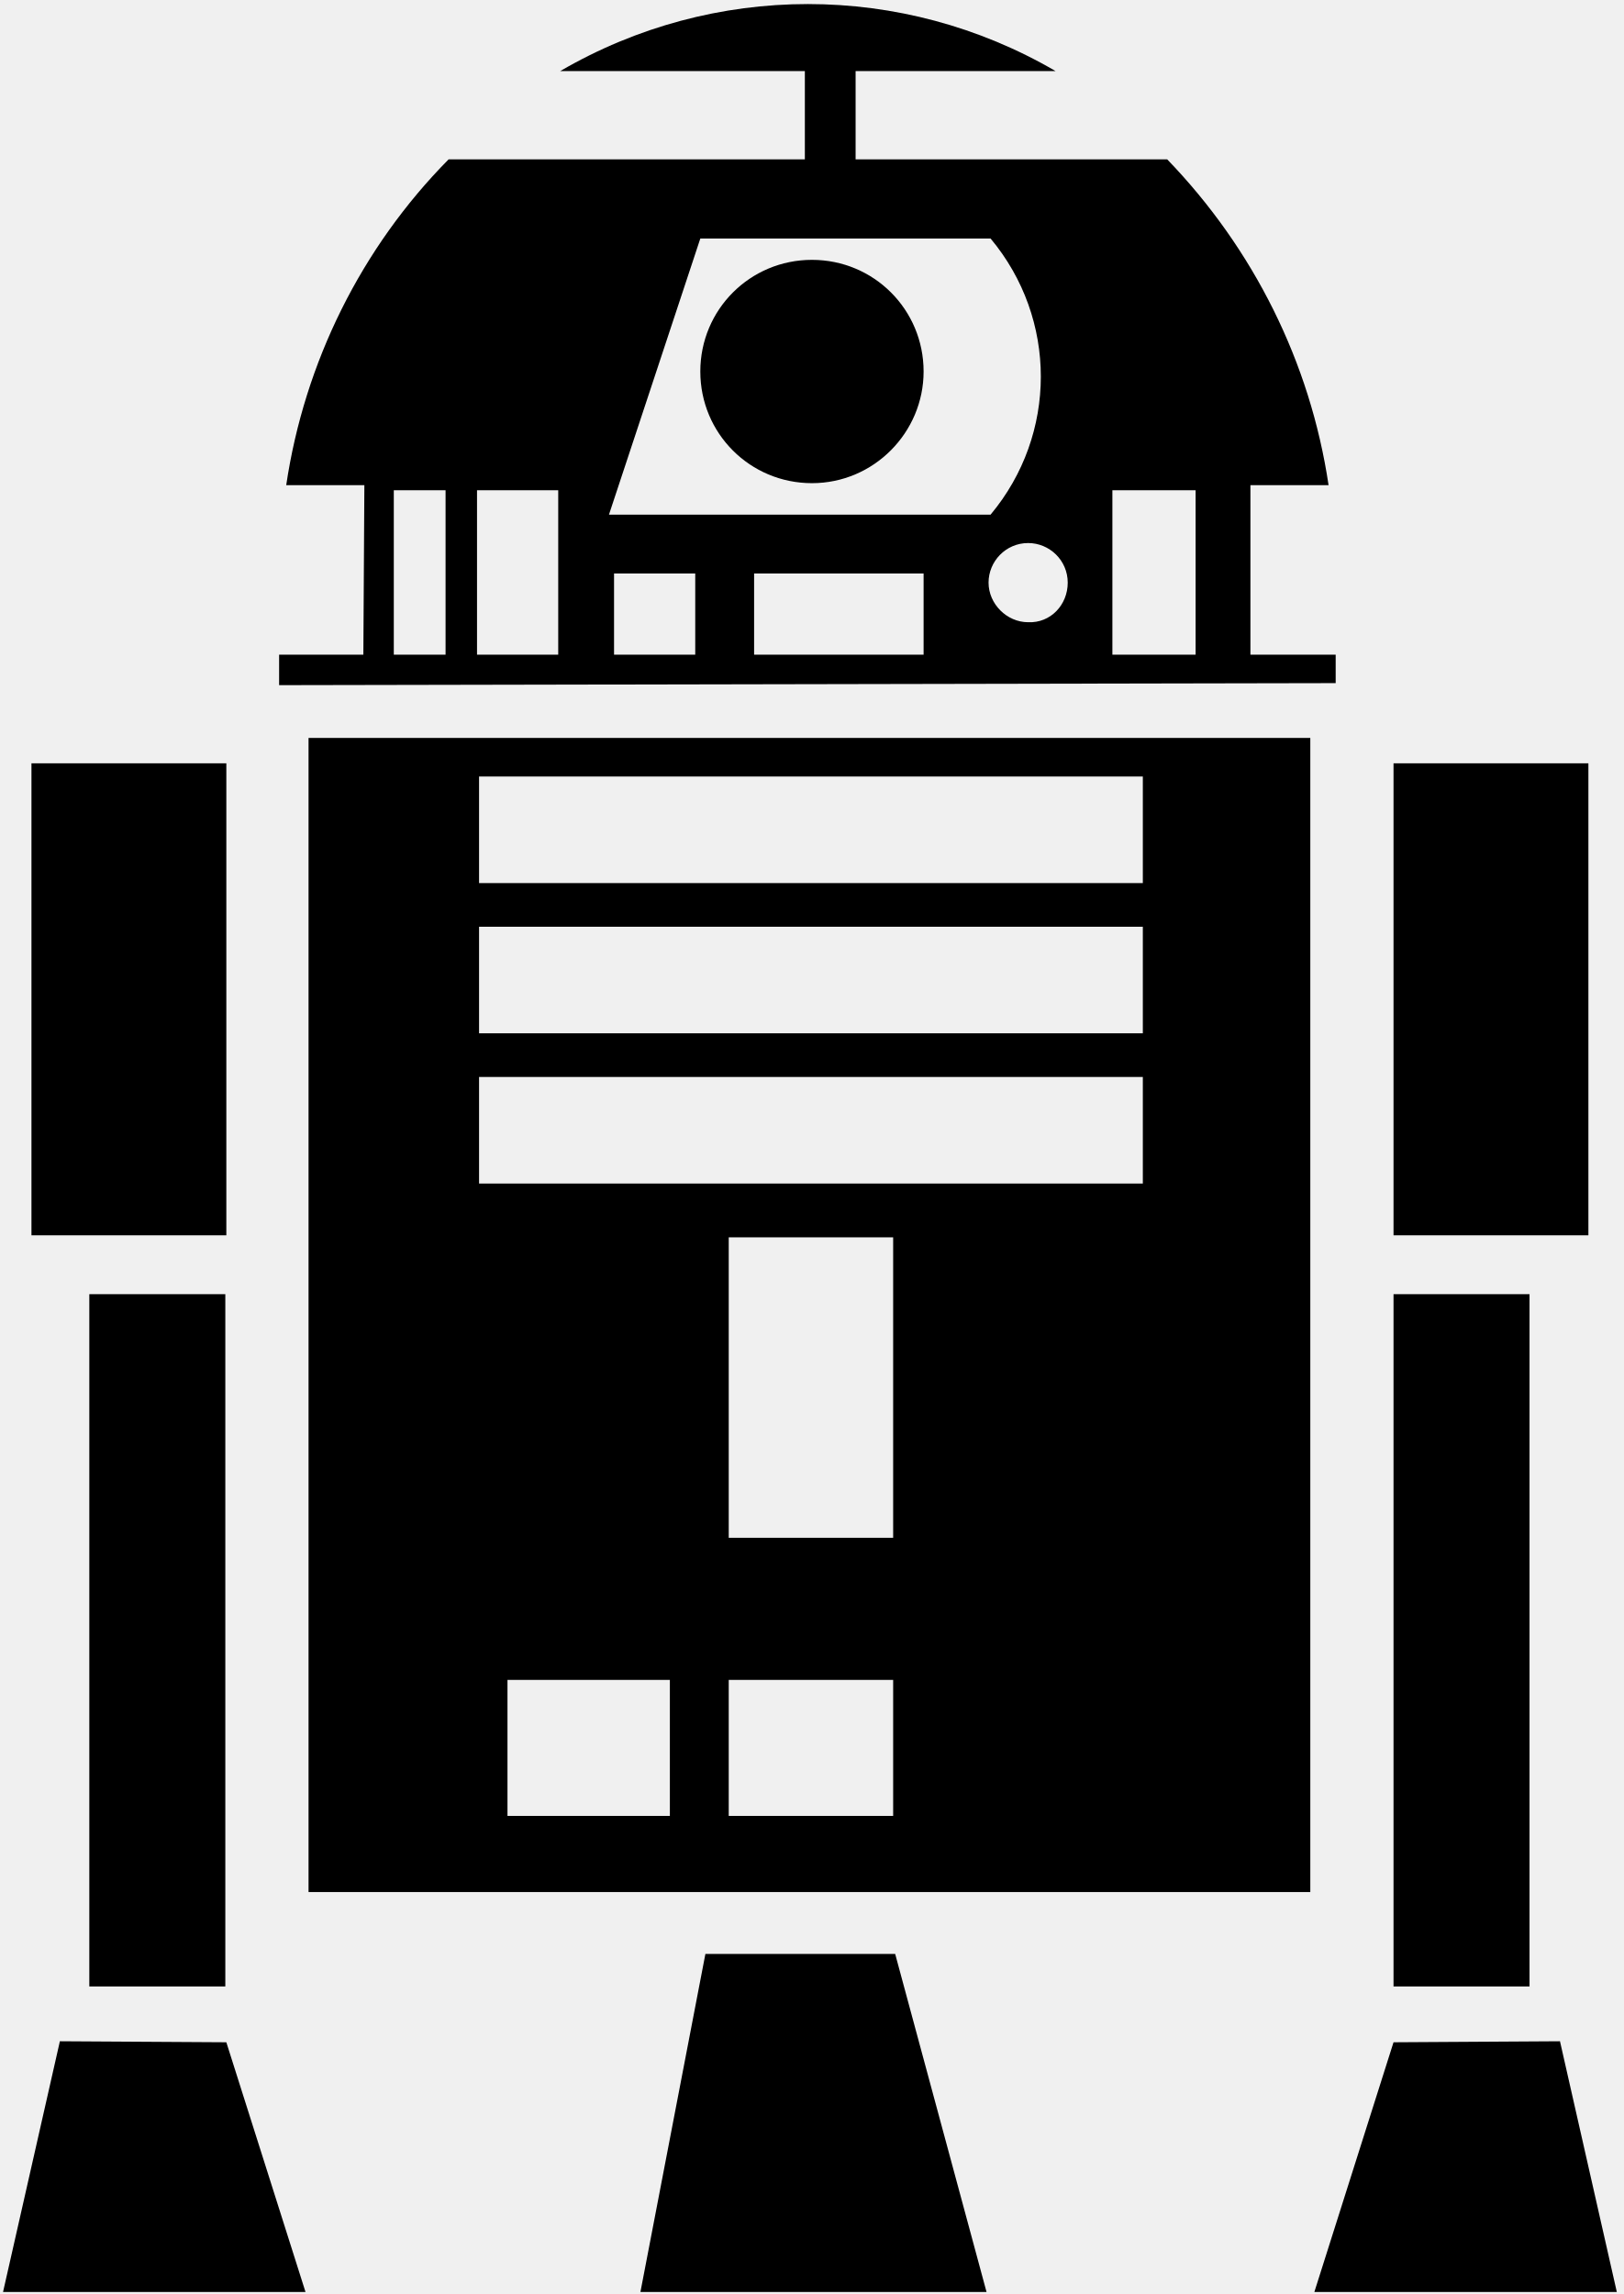
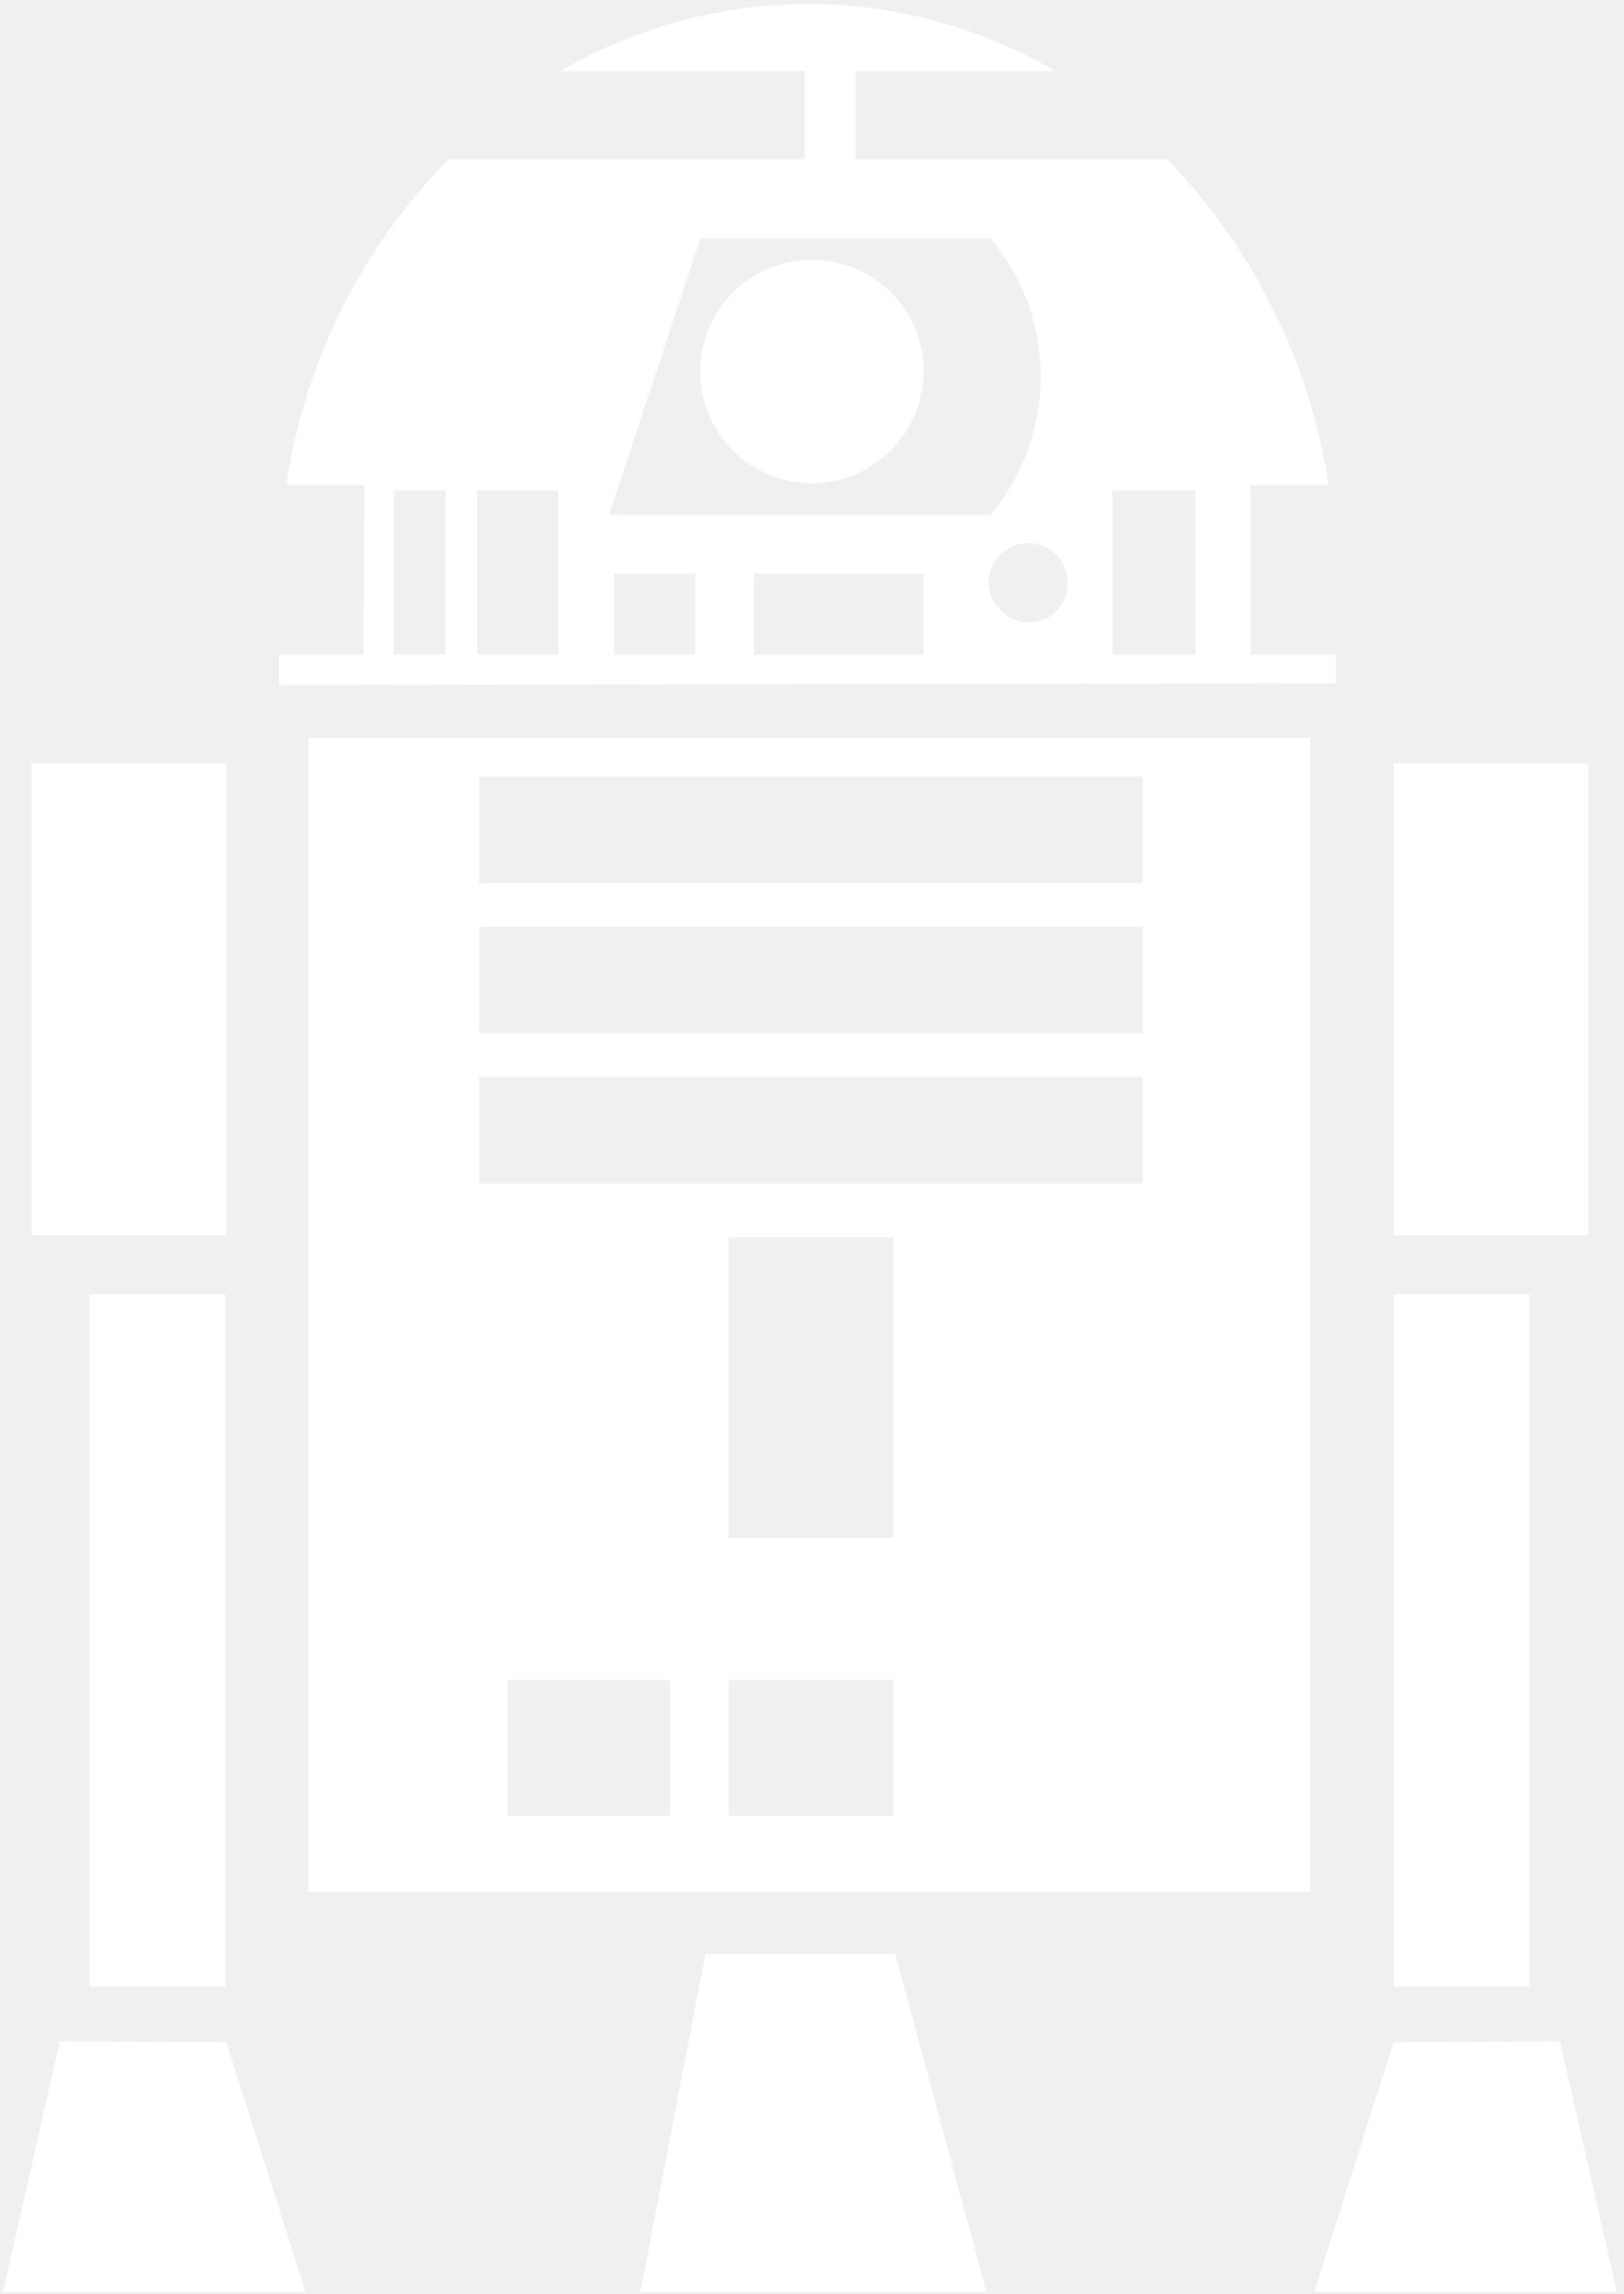
- <svg xmlns="http://www.w3.org/2000/svg" width="160" height="226" viewBox="0 0 160 226" fill="#000">
-   <path d="M153.7 201.1L159.3 225.8H129.5L137.3 201.2L153.7 201.1Z" fill="#000" />
-   <path d="M156.5 75.2H137.3V121.7H156.5V75.2Z" fill="#000" />
-   <path d="M150.7 127.5H137.3V195.7H150.7V127.5Z" fill="#000" />
-   <path d="M131.6 64.5V67.3L27.5 67.5V64.5H35.8L35.9 47.8H28.2C30 35.7 35.6 24.4 44.2 15.7H79.3V7H55.2C70.3 -1.8 88.9 -1.8 104 7H84.3V15.7H115C123.5 24.5 129.1 35.7 130.9 47.8H123.2V64.5H131.6ZM117.8 64.5V48.3H109.6V64.5H117.8ZM105.2 57.4C105.2 55.2 103.4 53.5 101.3 53.5C99.1 53.5 97.4 55.3 97.4 57.4C97.4 59.5 99.2 61.3 101.3 61.3C103.5 61.4 105.2 59.6 105.2 57.4ZM97.6 50.7C104.2 42.8 104.2 31.4 97.6 23.5H69L60 50.7H97.6ZM91 64.5V56.5H74.3V64.5H91ZM68.5 64.5V56.5H60.5V64.5H68.5ZM55 64.5V48.3H47V64.5H55ZM43.9 64.5V48.3H38.8V64.5H43.9Z" fill="#000" />
-   <path d="M129.1 72.7V186.4H30.4V72.7H129.1ZM112.6 116.6V106.1H47.2V116.6H112.6ZM112.6 101.8V91.3H47.2V101.8H112.6ZM112.6 87V76.5H47.2V87H112.6ZM88 178.9V165.5H71.8V178.9H88ZM88 151.5V121.9H71.8V151.5H88ZM66 178.9V165.5H50V178.9H66Z" fill="#000" />
-   <path d="M88.2 192.5L97.2 225.8H63.1L69.5 192.5H88.2Z" fill="#000" />
-   <path d="M80 25.6C86.1 25.6 91 30.5 91 36.6C91 42.6 86.1 47.6 80 47.6C73.9 47.6 69 42.7 69 36.6C69 30.5 73.9 25.6 80 25.6Z" fill="#000" />
-   <path d="M22.3 201.2L30.1 225.8H0.3L5.9 201.1L22.3 201.2Z" fill="#000" />
-   <path d="M22.2 127.5H8.8V195.7H22.2V127.5Z" fill="#000" />
-   <path d="M22.3 75.2H3.1V121.7H22.3V75.2Z" fill="#000" />
+ <svg xmlns="http://www.w3.org/2000/svg" width="160" height="226" viewBox="0 0 160 226" fill="#fff">
+   <path d="M153.7 201.1L159.3 225.8H129.5L137.3 201.2L153.7 201.1Z" fill="#fff" />
+   <path d="M156.5 75.2H137.3V121.7H156.5V75.2Z" fill="#fff" />
+   <path d="M150.7 127.5H137.3V195.7H150.7V127.5Z" fill="#fff" />
+   <path d="M131.6 64.5V67.3L27.5 67.5V64.5H35.8L35.9 47.8H28.2C30 35.7 35.6 24.4 44.2 15.7H79.3V7H55.2C70.3 -1.8 88.9 -1.8 104 7H84.3V15.7H115C123.5 24.5 129.1 35.7 130.9 47.8H123.2V64.5H131.6ZM117.8 64.5V48.3H109.6V64.5H117.8ZM105.2 57.4C105.2 55.2 103.4 53.5 101.3 53.5C99.1 53.5 97.4 55.3 97.4 57.4C97.4 59.5 99.2 61.3 101.3 61.3C103.5 61.4 105.2 59.6 105.2 57.4ZM97.6 50.7C104.2 42.8 104.2 31.4 97.6 23.5H69L60 50.7H97.6ZM91 64.5V56.5H74.3V64.5H91ZM68.5 64.5V56.5H60.5V64.5H68.5ZM55 64.5V48.3H47V64.5H55ZM43.9 64.5V48.3H38.8V64.5H43.9Z" fill="#fff" />
+   <path d="M129.1 72.7V186.4H30.4V72.7H129.1ZM112.6 116.6V106.1H47.2V116.6H112.6ZM112.6 101.8V91.3H47.2V101.8H112.6ZM112.6 87V76.5H47.2V87H112.6ZM88 178.9V165.5H71.8V178.9H88ZM88 151.5V121.9H71.8V151.5H88ZM66 178.9V165.5H50V178.9H66Z" fill="#fff" />
+   <path d="M88.2 192.5L97.2 225.8H63.1L69.5 192.5H88.2Z" fill="#fff" />
+   <path d="M80 25.6C86.1 25.6 91 30.5 91 36.6C91 42.6 86.1 47.6 80 47.6C73.9 47.6 69 42.7 69 36.6C69 30.5 73.9 25.6 80 25.6Z" fill="#fff" />
+   <path d="M22.3 201.2L30.1 225.8H0.3L5.9 201.1L22.3 201.2Z" fill="#fff" />
+   <path d="M22.2 127.5H8.8V195.7H22.2V127.5Z" fill="#fff" />
+   <path d="M22.3 75.2H3.1V121.7H22.3V75.2Z" fill="#fff" />
</svg>
